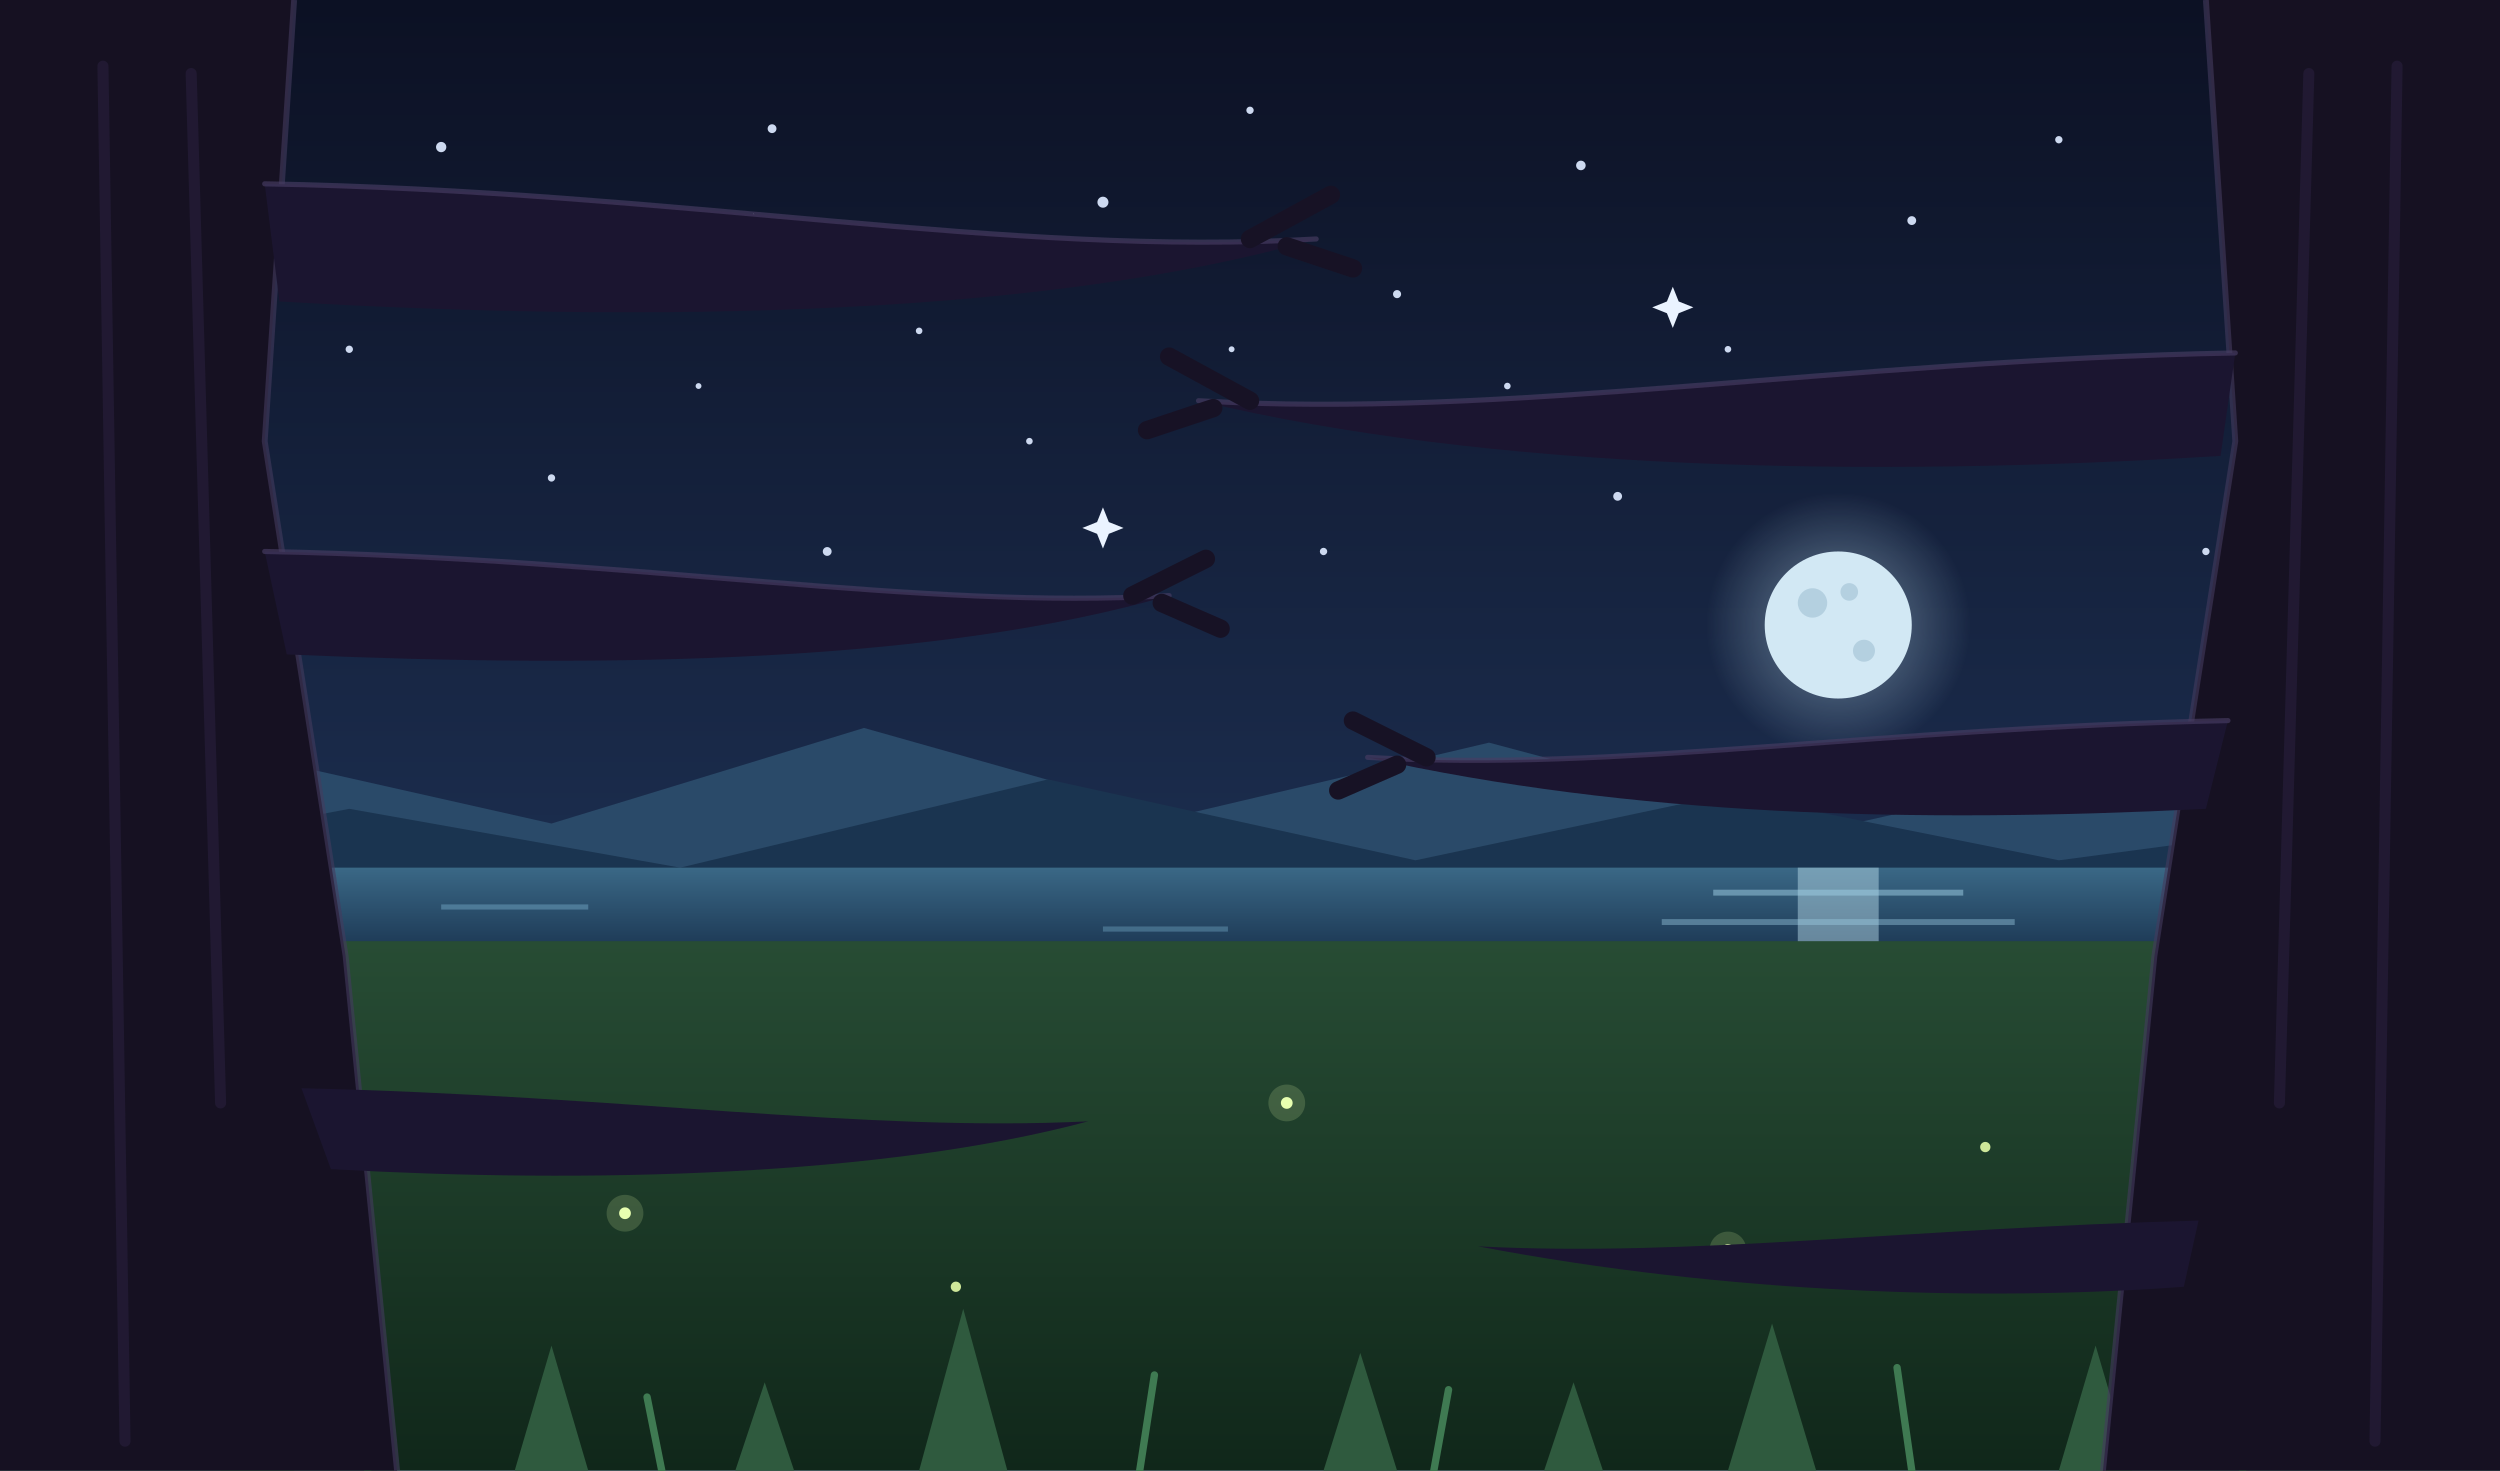
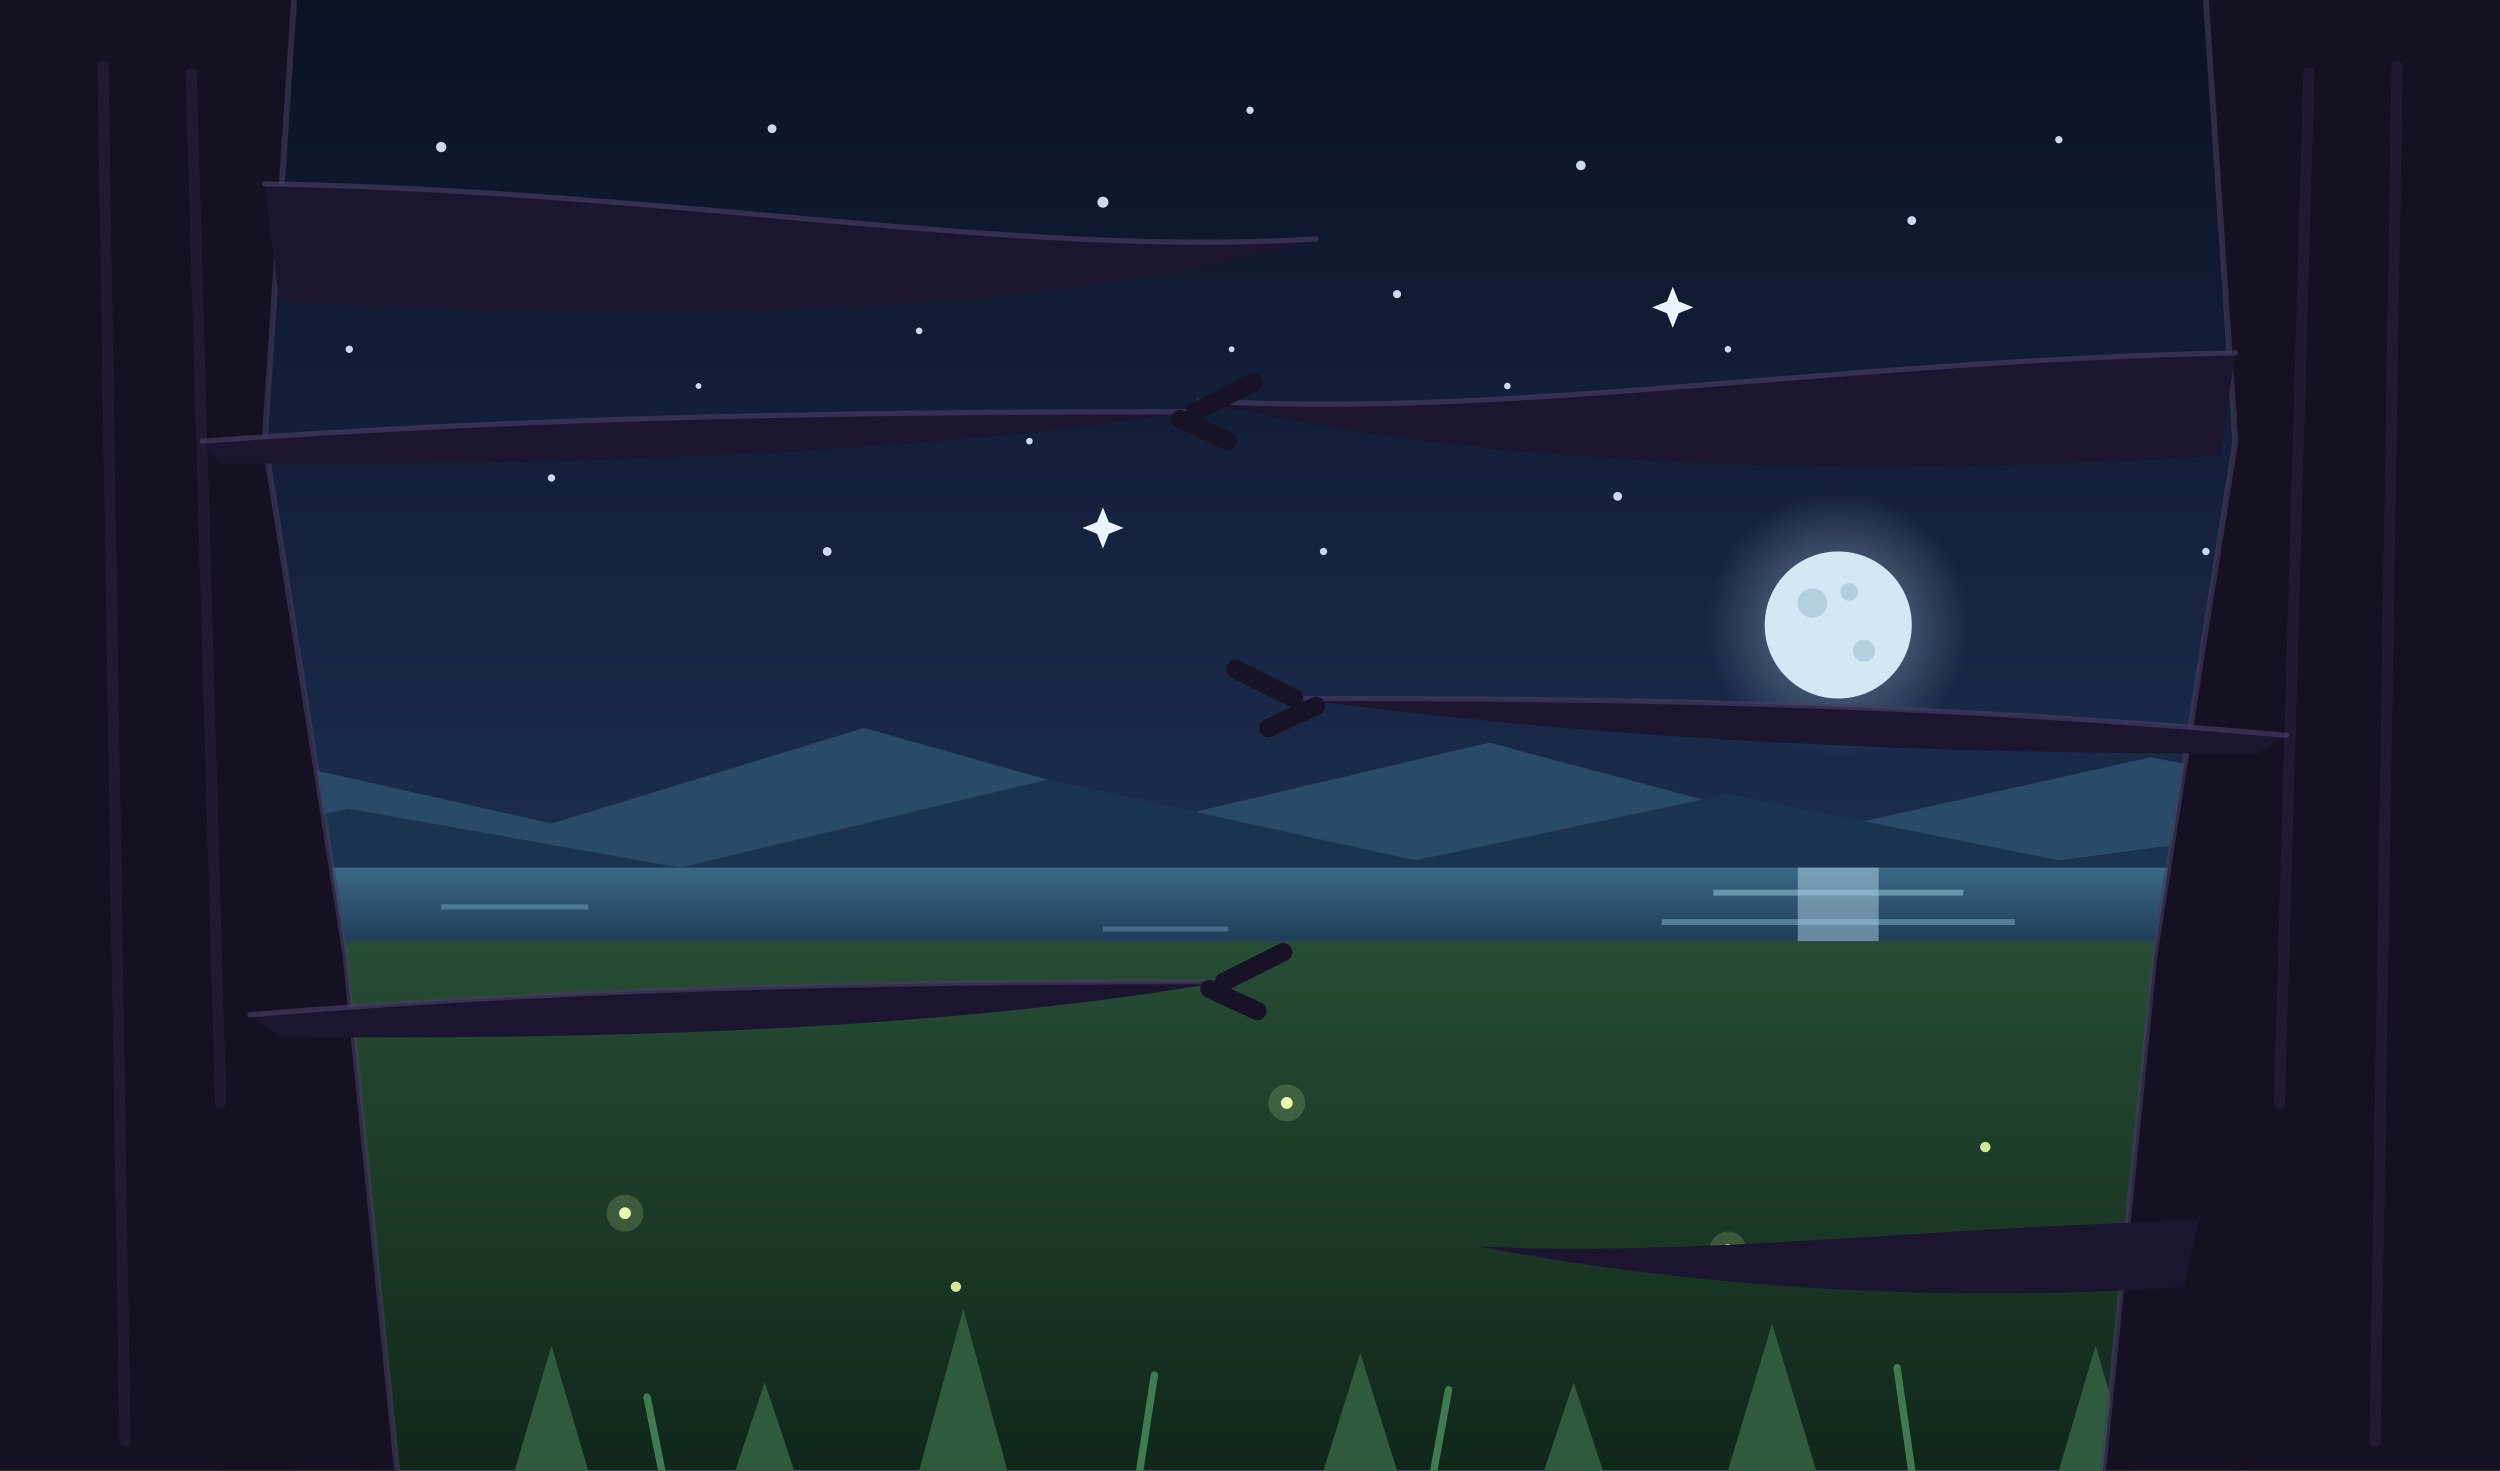
<svg xmlns="http://www.w3.org/2000/svg" viewBox="0 0 680 400">
  <defs>
    <linearGradient id="sky" x1="0" y1="0" x2="0" y2="1">
      <stop offset="0" stop-color="#0c1124" />
      <stop offset="0.55" stop-color="#1a2b4b" />
      <stop offset="1" stop-color="#34597d" />
    </linearGradient>
    <linearGradient id="water" x1="0" y1="0" x2="0" y2="1">
      <stop offset="0" stop-color="#3a6886" />
      <stop offset="1" stop-color="#1a3450" />
    </linearGradient>
    <linearGradient id="grass" x1="0" y1="0" x2="0" y2="1">
      <stop offset="0" stop-color="#274c34" />
      <stop offset="1" stop-color="#10271a" />
    </linearGradient>
    <radialGradient id="halo" cx="0.5" cy="0.5" r="0.5">
      <stop offset="0" stop-color="#bfe0f2" stop-opacity="0.5" />
      <stop offset="1" stop-color="#bfe0f2" stop-opacity="0" />
    </radialGradient>
  </defs>
  <rect x="0" y="0" width="680" height="400" fill="url(#sky)" />
  <g fill="#cdd9f0">
    <circle cx="120" cy="40" r="1.4" />
    <circle cx="160" cy="70" r="1" />
    <circle cx="210" cy="35" r="1.2" />
    <circle cx="250" cy="90" r="0.9" />
    <circle cx="300" cy="55" r="1.5" />
    <circle cx="340" cy="30" r="1" />
    <circle cx="380" cy="80" r="1.1" />
    <circle cx="430" cy="45" r="1.3" />
    <circle cx="470" cy="95" r="0.9" />
    <circle cx="520" cy="60" r="1.2" />
    <circle cx="560" cy="38" r="1" />
    <circle cx="590" cy="100" r="1.3" />
    <circle cx="150" cy="130" r="1" />
    <circle cx="225" cy="150" r="1.2" />
    <circle cx="280" cy="120" r="0.9" />
    <circle cx="360" cy="150" r="1" />
    <circle cx="440" cy="135" r="1.2" />
    <circle cx="600" cy="150" r="1" />
    <circle cx="95" cy="95" r="1" />
    <circle cx="630" cy="65" r="1.2" />
    <circle cx="190" cy="105" r="0.8" />
    <circle cx="410" cy="105" r="0.9" />
    <circle cx="500" cy="120" r="1" />
    <circle cx="335" cy="95" r="0.8" />
  </g>
  <g fill="#eaf3ff">
    <path d="M205 58 l2 5 5 2 -5 2 -2 5 -2 -5 -5 -2 5 -2z" />
    <path d="M455 78 l1.6 4 4 1.6 -4 1.6 -1.6 4 -1.6 -4 -4 -1.6 4 -1.6z" />
    <path d="M300 138 l1.6 4 4 1.6 -4 1.6 -1.6 4 -1.6 -4 -4 -1.6 4 -1.6z" />
  </g>
  <circle cx="500" cy="170" r="36" fill="url(#halo)" />
  <circle cx="500" cy="170" r="20" fill="#d2e8f4" />
  <circle cx="493" cy="164" r="4" fill="#b4d0e0" />
  <circle cx="507" cy="177" r="3" fill="#b4d0e0" />
  <circle cx="503" cy="161" r="2.4" fill="#b4d0e0" />
  <path d="M0 238 L70 206 L150 224 L235 198 L320 222 L405 202 L495 226 L585 206 L680 224 L680 238 Z" fill="#2a4a69" />
  <path d="M0 238 L95 220 L185 236 L285 212 L385 234 L470 216 L560 234 L680 218 L680 238 Z" fill="#1a3450" />
  <rect x="0" y="236" width="680" height="24" fill="url(#water)" />
  <rect x="489" y="236" width="22" height="24" fill="#bfe3f0" opacity="0.45" />
  <rect x="466" y="242" width="68" height="1.6" fill="#9fd0e6" opacity="0.5" />
  <rect x="452" y="250" width="96" height="1.6" fill="#9fd0e6" opacity="0.4" />
  <rect x="120" y="246" width="40" height="1.4" fill="#7fb6d4" opacity="0.4" />
  <rect x="300" y="252" width="34" height="1.4" fill="#7fb6d4" opacity="0.35" />
  <path d="M0 256 L680 256 L680 400 L0 400 Z" fill="url(#grass)" />
  <g fill="#2f5a3e">
    <path d="M60 400 L70 360 L80 400 Z" />
    <path d="M140 400 L150 366 L160 400 Z" />
    <path d="M250 400 L262 356 L274 400 Z" />
    <path d="M360 400 L370 368 L380 400 Z" />
    <path d="M470 400 L482 360 L494 400 Z" />
    <path d="M560 400 L570 366 L580 400 Z" />
    <path d="M200 400 L208 376 L216 400 Z" />
    <path d="M420 400 L428 376 L436 400 Z" />
  </g>
  <g stroke="#3f7a52" stroke-width="2" stroke-linecap="round">
    <path d="M100 400 L104 372" />
    <path d="M310 400 L314 374" />
    <path d="M520 400 L516 372" />
    <path d="M180 400 L176 380" />
    <path d="M390 400 L394 378" />
    <path d="M610 400 L606 380" />
  </g>
  <g>
    <circle cx="170" cy="330" r="5" fill="#d8f0a0" opacity="0.18" />
    <circle cx="170" cy="330" r="1.6" fill="#e8ffb0" />
    <circle cx="350" cy="300" r="5" fill="#d8f0a0" opacity="0.18" />
    <circle cx="350" cy="300" r="1.6" fill="#e8ffb0" />
    <circle cx="470" cy="340" r="5" fill="#d8f0a0" opacity="0.18" />
    <circle cx="470" cy="340" r="1.6" fill="#e8ffb0" />
    <circle cx="260" cy="350" r="1.4" fill="#cfe89a" />
    <circle cx="540" cy="312" r="1.4" fill="#cfe89a" />
  </g>
  <path d="M0 0 L80 0 L72 120 L94 260 L108 400 L0 400 Z" fill="#161122" />
  <path d="M680 0 L600 0 L608 120 L586 260 L572 400 L680 400 Z" fill="#161122" />
  <g stroke="#251d39" stroke-width="3" fill="none" opacity="0.7" stroke-linecap="round">
    <path d="M28 18 L34 392" />
    <path d="M52 20 L60 300" />
    <path d="M652 18 L646 392" />
    <path d="M628 20 L620 300" />
  </g>
  <g stroke="#433a5e" stroke-width="1.6" fill="none" opacity="0.6">
    <path d="M80 0 L72 120 L94 260 L108 400" />
    <path d="M600 0 L608 120 L586 260 L572 400" />
  </g>
  <g fill="#1b1530">
    <path d="M72 50 C 185 52 275 70 358 65 C 285 86 178 88 76 82 Z" />
-     <path d="M72 150 C 175 152 250 166 318 162 C 256 180 168 182 78 178 Z" />
-     <path d="M82 296 C 170 298 235 308 296 305 C 240 320 160 322 90 318 Z" />
    <path d="M608 96 C 500 98 410 114 326 109 C 405 128 508 130 604 124 Z" />
-     <path d="M606 196 C 510 198 440 210 372 206 C 444 222 520 224 600 220 Z" />
    <path d="M598 332 C 520 334 460 342 402 339 C 470 352 540 354 594 350 Z" />
+     <path d="M55 120 C 150 113 240 112 325 112 C 245 124 150 127 60 126 Z" />
+     <path d="M68 276 C 165 268 255 267 333 267 C 258 280 165 283 76 282 Z" />
+     <path d="M622 200 C 520 191 440 190 352 190 C 442 202 528 205 614 205 Z" />
  </g>
  <g stroke="#463c62" stroke-width="1.4" fill="none" opacity="0.65" stroke-linecap="round">
    <path d="M72 50 C 185 52 275 70 358 65" />
-     <path d="M72 150 C 175 152 250 166 318 162" />
    <path d="M608 96 C 500 98 410 114 326 109" />
-     <path d="M606 196 C 510 198 440 210 372 206" />
+     <path d="M55 120 C 150 113 240 112 325 112" />
+     <path d="M68 276 C 165 268 255 267 333 267" />
+     <path d="M622 200 C 520 191 440 190 352 190" />
  </g>
  <g stroke="#171225" stroke-width="5" fill="none" stroke-linecap="round">
-     <path d="M340 65 l 22 -12 M350 67 l 18 6" />
-     <path d="M308 162 l 20 -10 M316 164 l 16 7" />
-     <path d="M340 109 l -22 -12 M330 111 l -18 6" />
-     <path d="M388 206 l -20 -10 M380 208 l -16 7" />
+     <path d="M325 112 l 16 -8 M321 114 l 13 6" />
+     <path d="M333 267 l 16 -8 M329 269 l 13 6" />
+     <path d="M352 190 l -16 -8 M358 192 l -13 6" />
  </g>
</svg>
